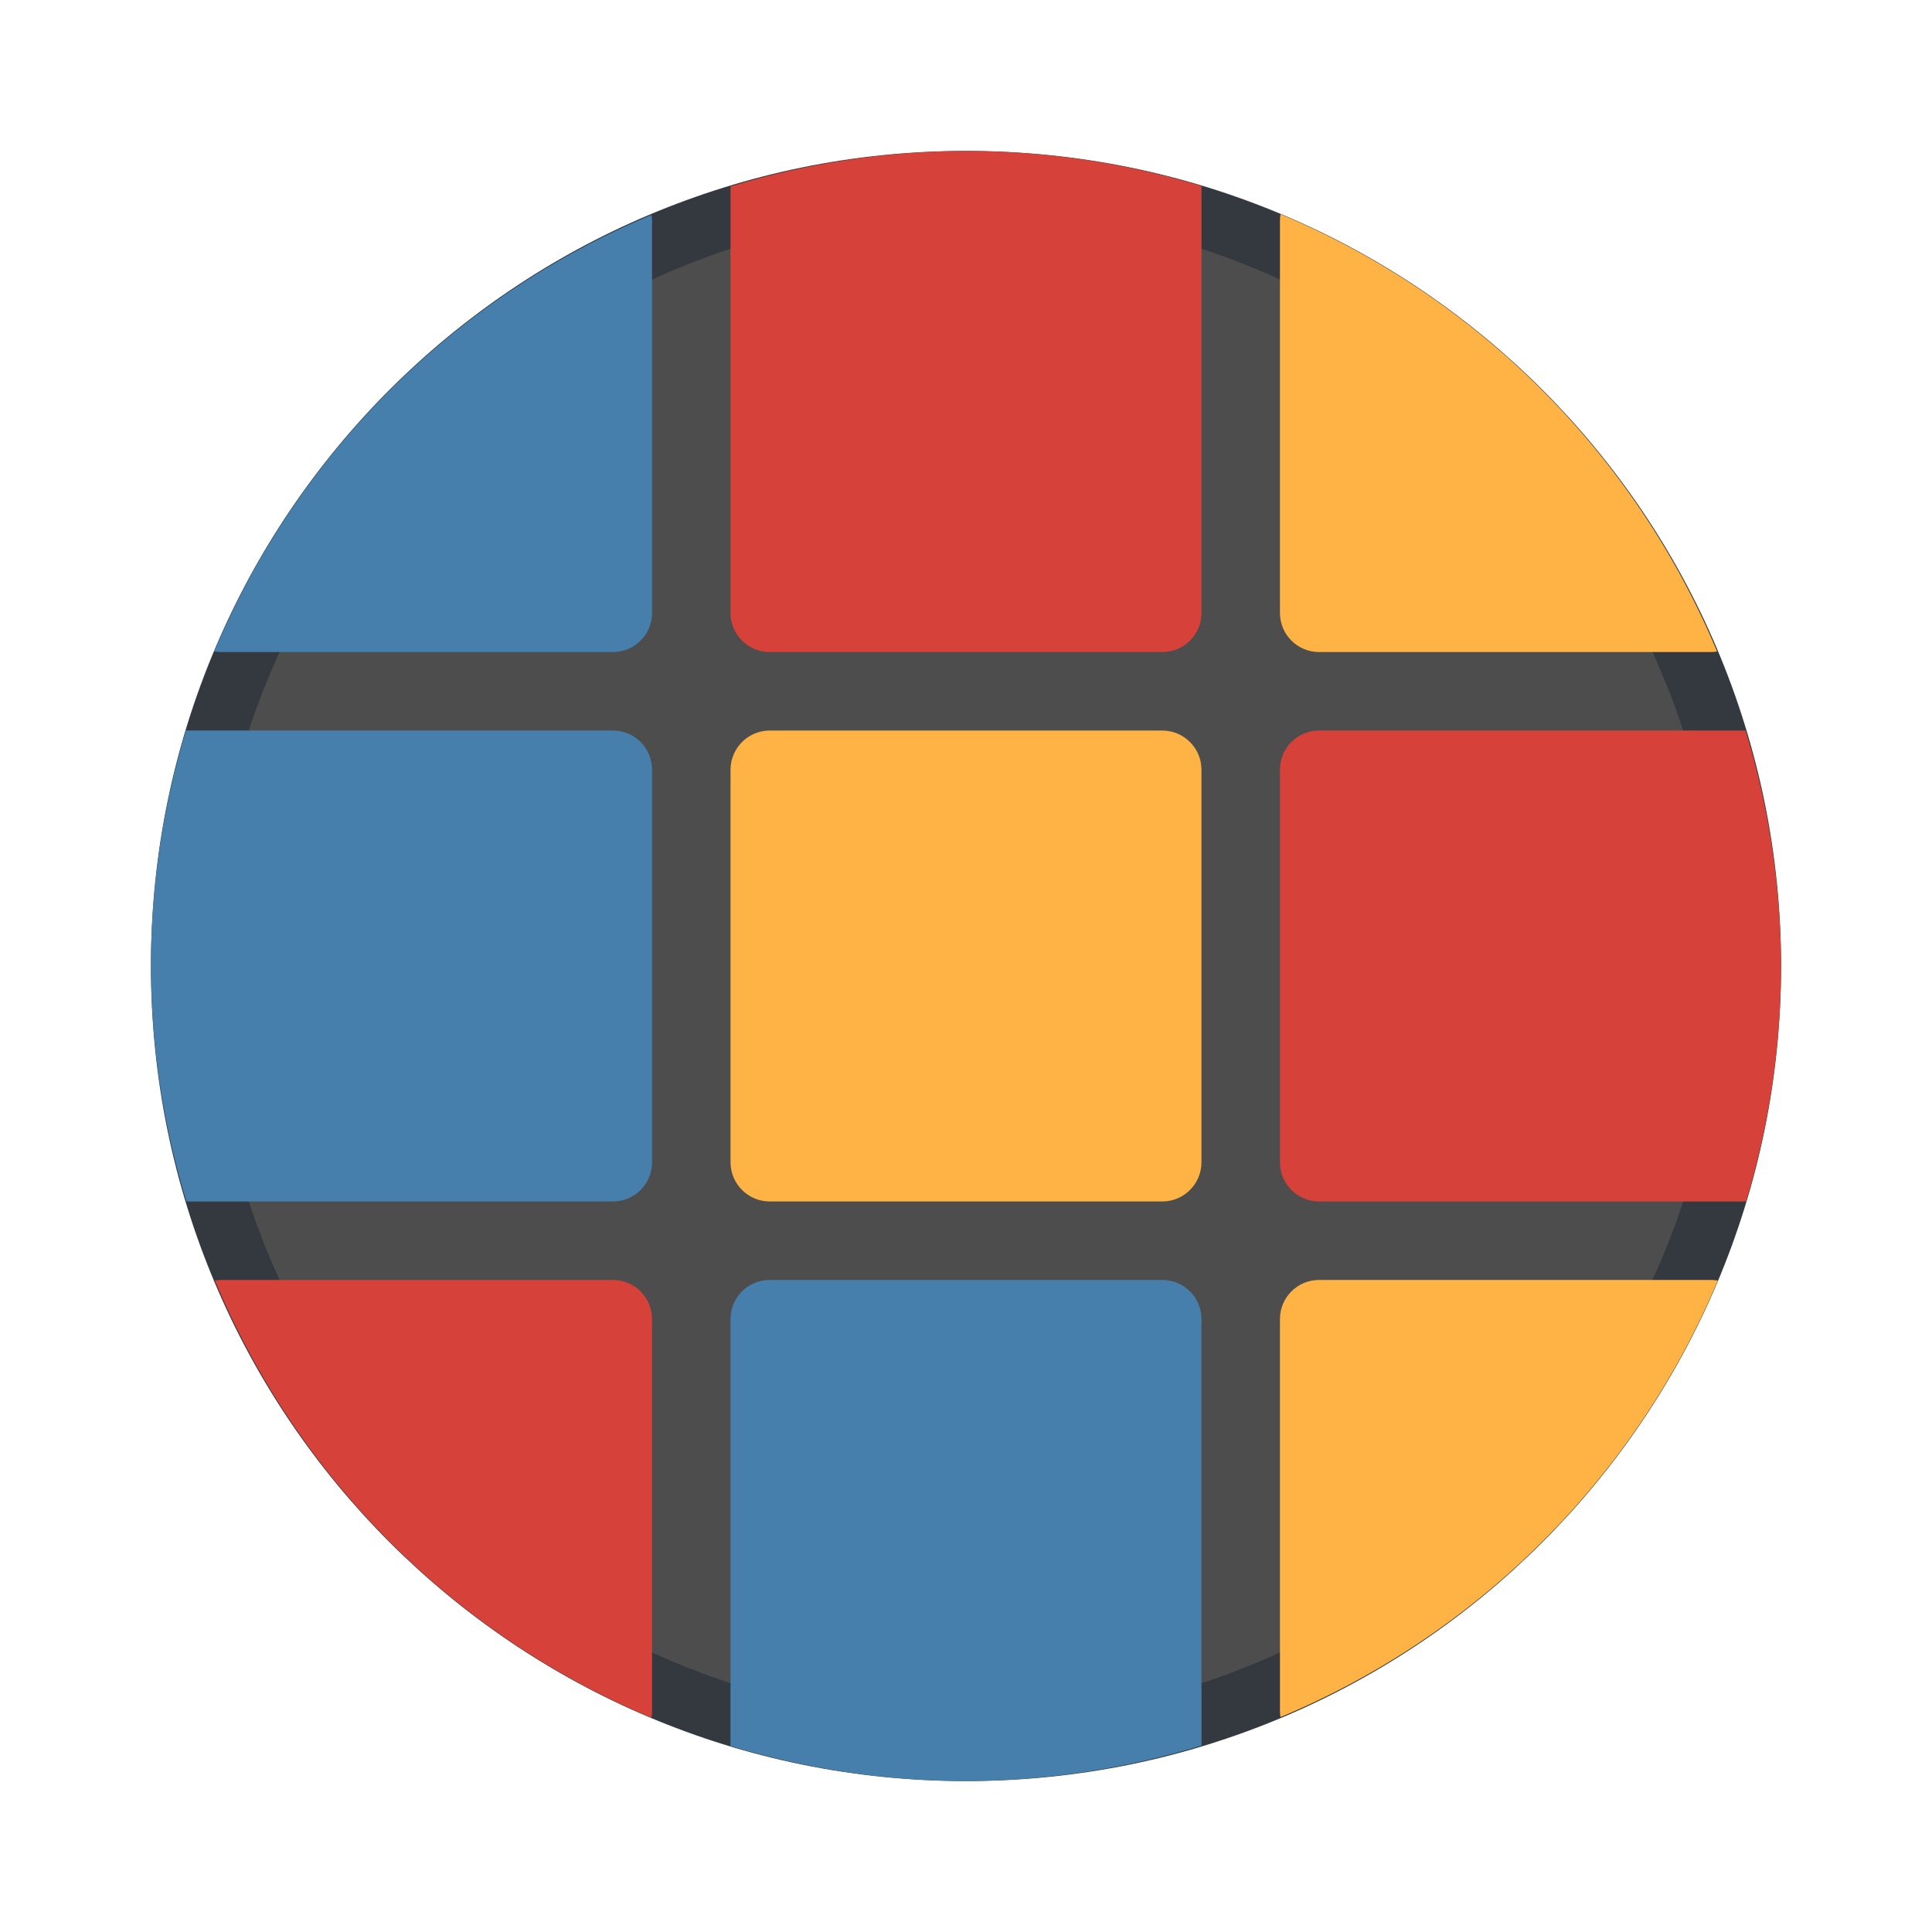
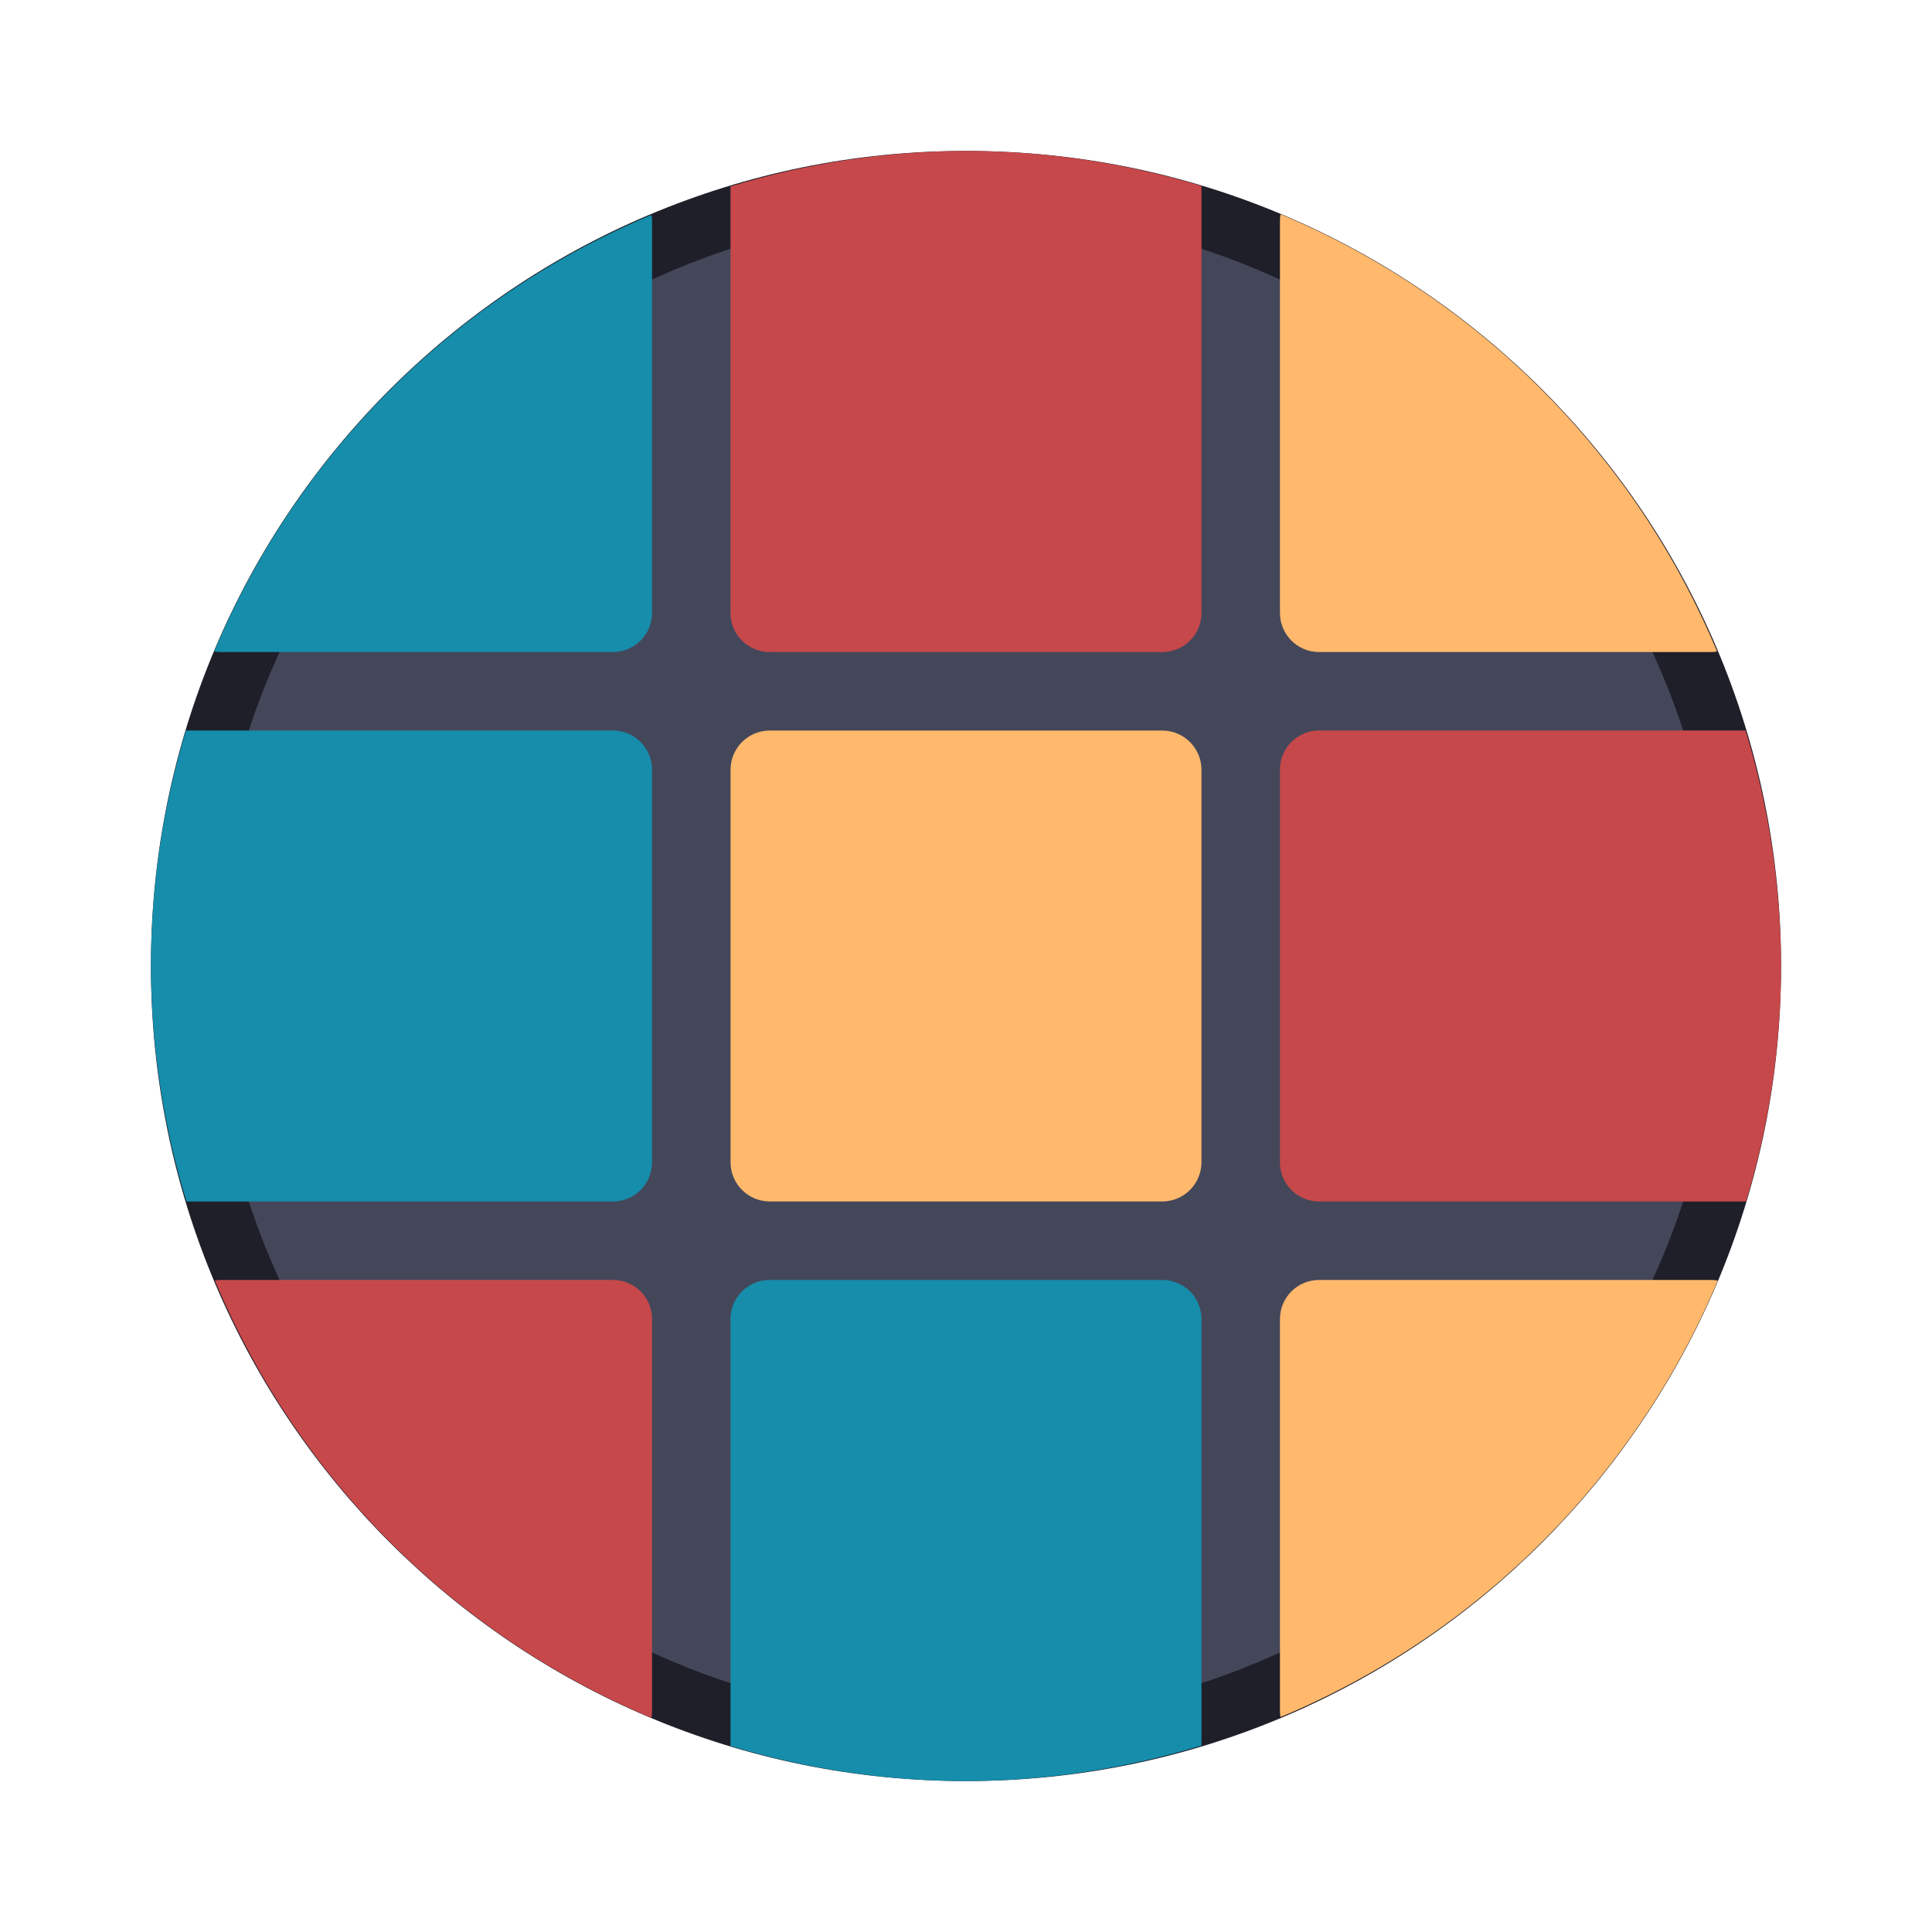
- <svg xmlns="http://www.w3.org/2000/svg" width="64" height="64" version="1.1">
-   <circle cx="32" cy="32" r="27" fill="#33393e" stroke-width="3.78" style="paint-order:stroke fill markers" />
-   <circle cx="32" cy="32" r="25" fill="#4d4d4d" stroke-width="3.5" style="paint-order:stroke fill markers" />
-   <g stroke-width="0">
-     <path d="m32 5a27 27 0 0 0-7.801 1.176v14.125c0 0.72 0.581 1.299 1.301 1.299h13c0.72 0 1.301-0.579 1.301-1.299v-14.141a27 27 0 0 0-7.801-1.16z" fill="#d64239" />
-     <path d="m42.42 7.096c-0.011 0.067-0.02 0.135-0.02 0.205v13c0 0.72 0.579 1.299 1.299 1.299h13c0.062 0 0.122-0.009 0.182-0.018a27 27 0 0 0-14.461-14.486z" fill="#ffb345" />
-     <path d="m21.582 7.119a27 27 0 0 0-14.486 14.461c0.067 0.011 0.135 0.02 0.205 0.02h13c0.72 0 1.299-0.579 1.299-1.299v-13c0-0.062-0.009-0.122-0.018-0.182z" fill="#467fab" />
-     <path d="m43.699 24.199c-0.72 0-1.299 0.581-1.299 1.301v13c0 0.72 0.579 1.301 1.299 1.301h14.141a27 27 0 0 0 1.16-7.801 27 27 0 0 0-1.176-7.801h-14.125z" fill="#d64239" />
-     <path d="m6.16 24.199a27 27 0 0 0-1.16 7.801 27 27 0 0 0 1.176 7.801h14.125c0.72 0 1.299-0.581 1.299-1.301v-13c0-0.72-0.579-1.301-1.299-1.301h-14.141z" fill="#467fab" />
-     <path d="m7.301 42.4c-0.062 0-0.122 0.009-0.182 0.018a27 27 0 0 0 14.461 14.486c0.011-0.067 0.02-0.135 0.02-0.205v-13c0-0.72-0.579-1.299-1.299-1.299z" fill="#d64239" />
-     <path d="m43.699 42.4c-0.72 0-1.299 0.579-1.299 1.299v13c0 0.062 0.009 0.122 0.018 0.182a27 27 0 0 0 14.486-14.461c-0.067-0.011-0.135-0.02-0.205-0.02z" fill="#ffb345" />
-     <path d="m25.5 42.4c-0.72 0-1.301 0.579-1.301 1.299v14.141a27 27 0 0 0 7.801 1.16 27 27 0 0 0 7.801-1.176v-14.125c0-0.72-0.581-1.299-1.301-1.299h-13z" fill="#467fab" />
-     <rect transform="rotate(-90)" x="-39.8" y="24.2" width="15.6" height="15.6" rx="1.3" ry="1.3" fill="#ffb345" />
+ <svg xmlns="http://www.w3.org/2000/svg" width="64" height="64" version="1.1" id="svg26">
+   <defs id="defs30" />
+   <circle cx="32" cy="32" r="27" fill="#282a3693e" stroke-width="3.78" style="paint-order:stroke fill markers;fill:#1e1f29" id="circle2" />
+   <circle cx="32" cy="32" r="25" fill="#44475a" stroke-width="3.5" style="paint-order:stroke fill markers" id="circle4" />
+   <g stroke-width="0" id="g24">
+     <path d="m32 5a27 27 0 0 0-7.801 1.176v14.125c0 0.72 0.581 1.299 1.301 1.299h13c0.72 0 1.301-0.579 1.301-1.299v-14.141a27 27 0 0 0-7.801-1.16z" fill="#d64239" id="path6" style="fill:#c7484a" />
+     <path d="m42.42 7.096c-0.011 0.067-0.02 0.135-0.02 0.205v13c0 0.72 0.579 1.299 1.299 1.299h13c0.062 0 0.122-0.009 0.182-0.018a27 27 0 0 0-14.461-14.486z" fill="#ffb345" id="path8" style="fill:#ffb86c" />
+     <path d="m21.582 7.119a27 27 0 0 0-14.486 14.461c0.067 0.011 0.135 0.02 0.205 0.02h13c0.72 0 1.299-0.579 1.299-1.299v-13c0-0.062-0.009-0.122-0.018-0.182z" fill="#467fab" id="path10" style="fill:#168daa" />
+     <path d="m43.699 24.199c-0.72 0-1.299 0.581-1.299 1.301v13c0 0.72 0.579 1.301 1.299 1.301h14.141a27 27 0 0 0 1.16-7.801 27 27 0 0 0-1.176-7.801h-14.125z" fill="#d64239" id="path12" style="fill:#c7484a" />
+     <path d="m6.16 24.199a27 27 0 0 0-1.16 7.801 27 27 0 0 0 1.176 7.801h14.125c0.72 0 1.299-0.581 1.299-1.301v-13c0-0.72-0.579-1.301-1.299-1.301h-14.141z" fill="#467fab" id="path14" style="fill:#168daa" />
+     <path d="m7.301 42.4c-0.062 0-0.122 0.009-0.182 0.018a27 27 0 0 0 14.461 14.486c0.011-0.067 0.02-0.135 0.02-0.205v-13c0-0.72-0.579-1.299-1.299-1.299z" fill="#d64239" id="path16" style="fill:#c7484a" />
+     <path d="m43.699 42.4c-0.72 0-1.299 0.579-1.299 1.299v13c0 0.062 0.009 0.122 0.018 0.182a27 27 0 0 0 14.486-14.461c-0.067-0.011-0.135-0.02-0.205-0.02z" fill="#ffb345" id="path18" style="fill:#ffb86c" />
+     <path d="m25.5 42.4c-0.72 0-1.301 0.579-1.301 1.299v14.141a27 27 0 0 0 7.801 1.16 27 27 0 0 0 7.801-1.176v-14.125c0-0.72-0.581-1.299-1.301-1.299h-13z" fill="#467fab" id="path20" style="fill:#168daa" />
+     <rect transform="rotate(-90)" x="-39.8" y="24.2" width="15.6" height="15.6" rx="1.3" ry="1.3" fill="#ffb345" id="rect22" style="fill:#ffb86c" />
  </g>
</svg>
